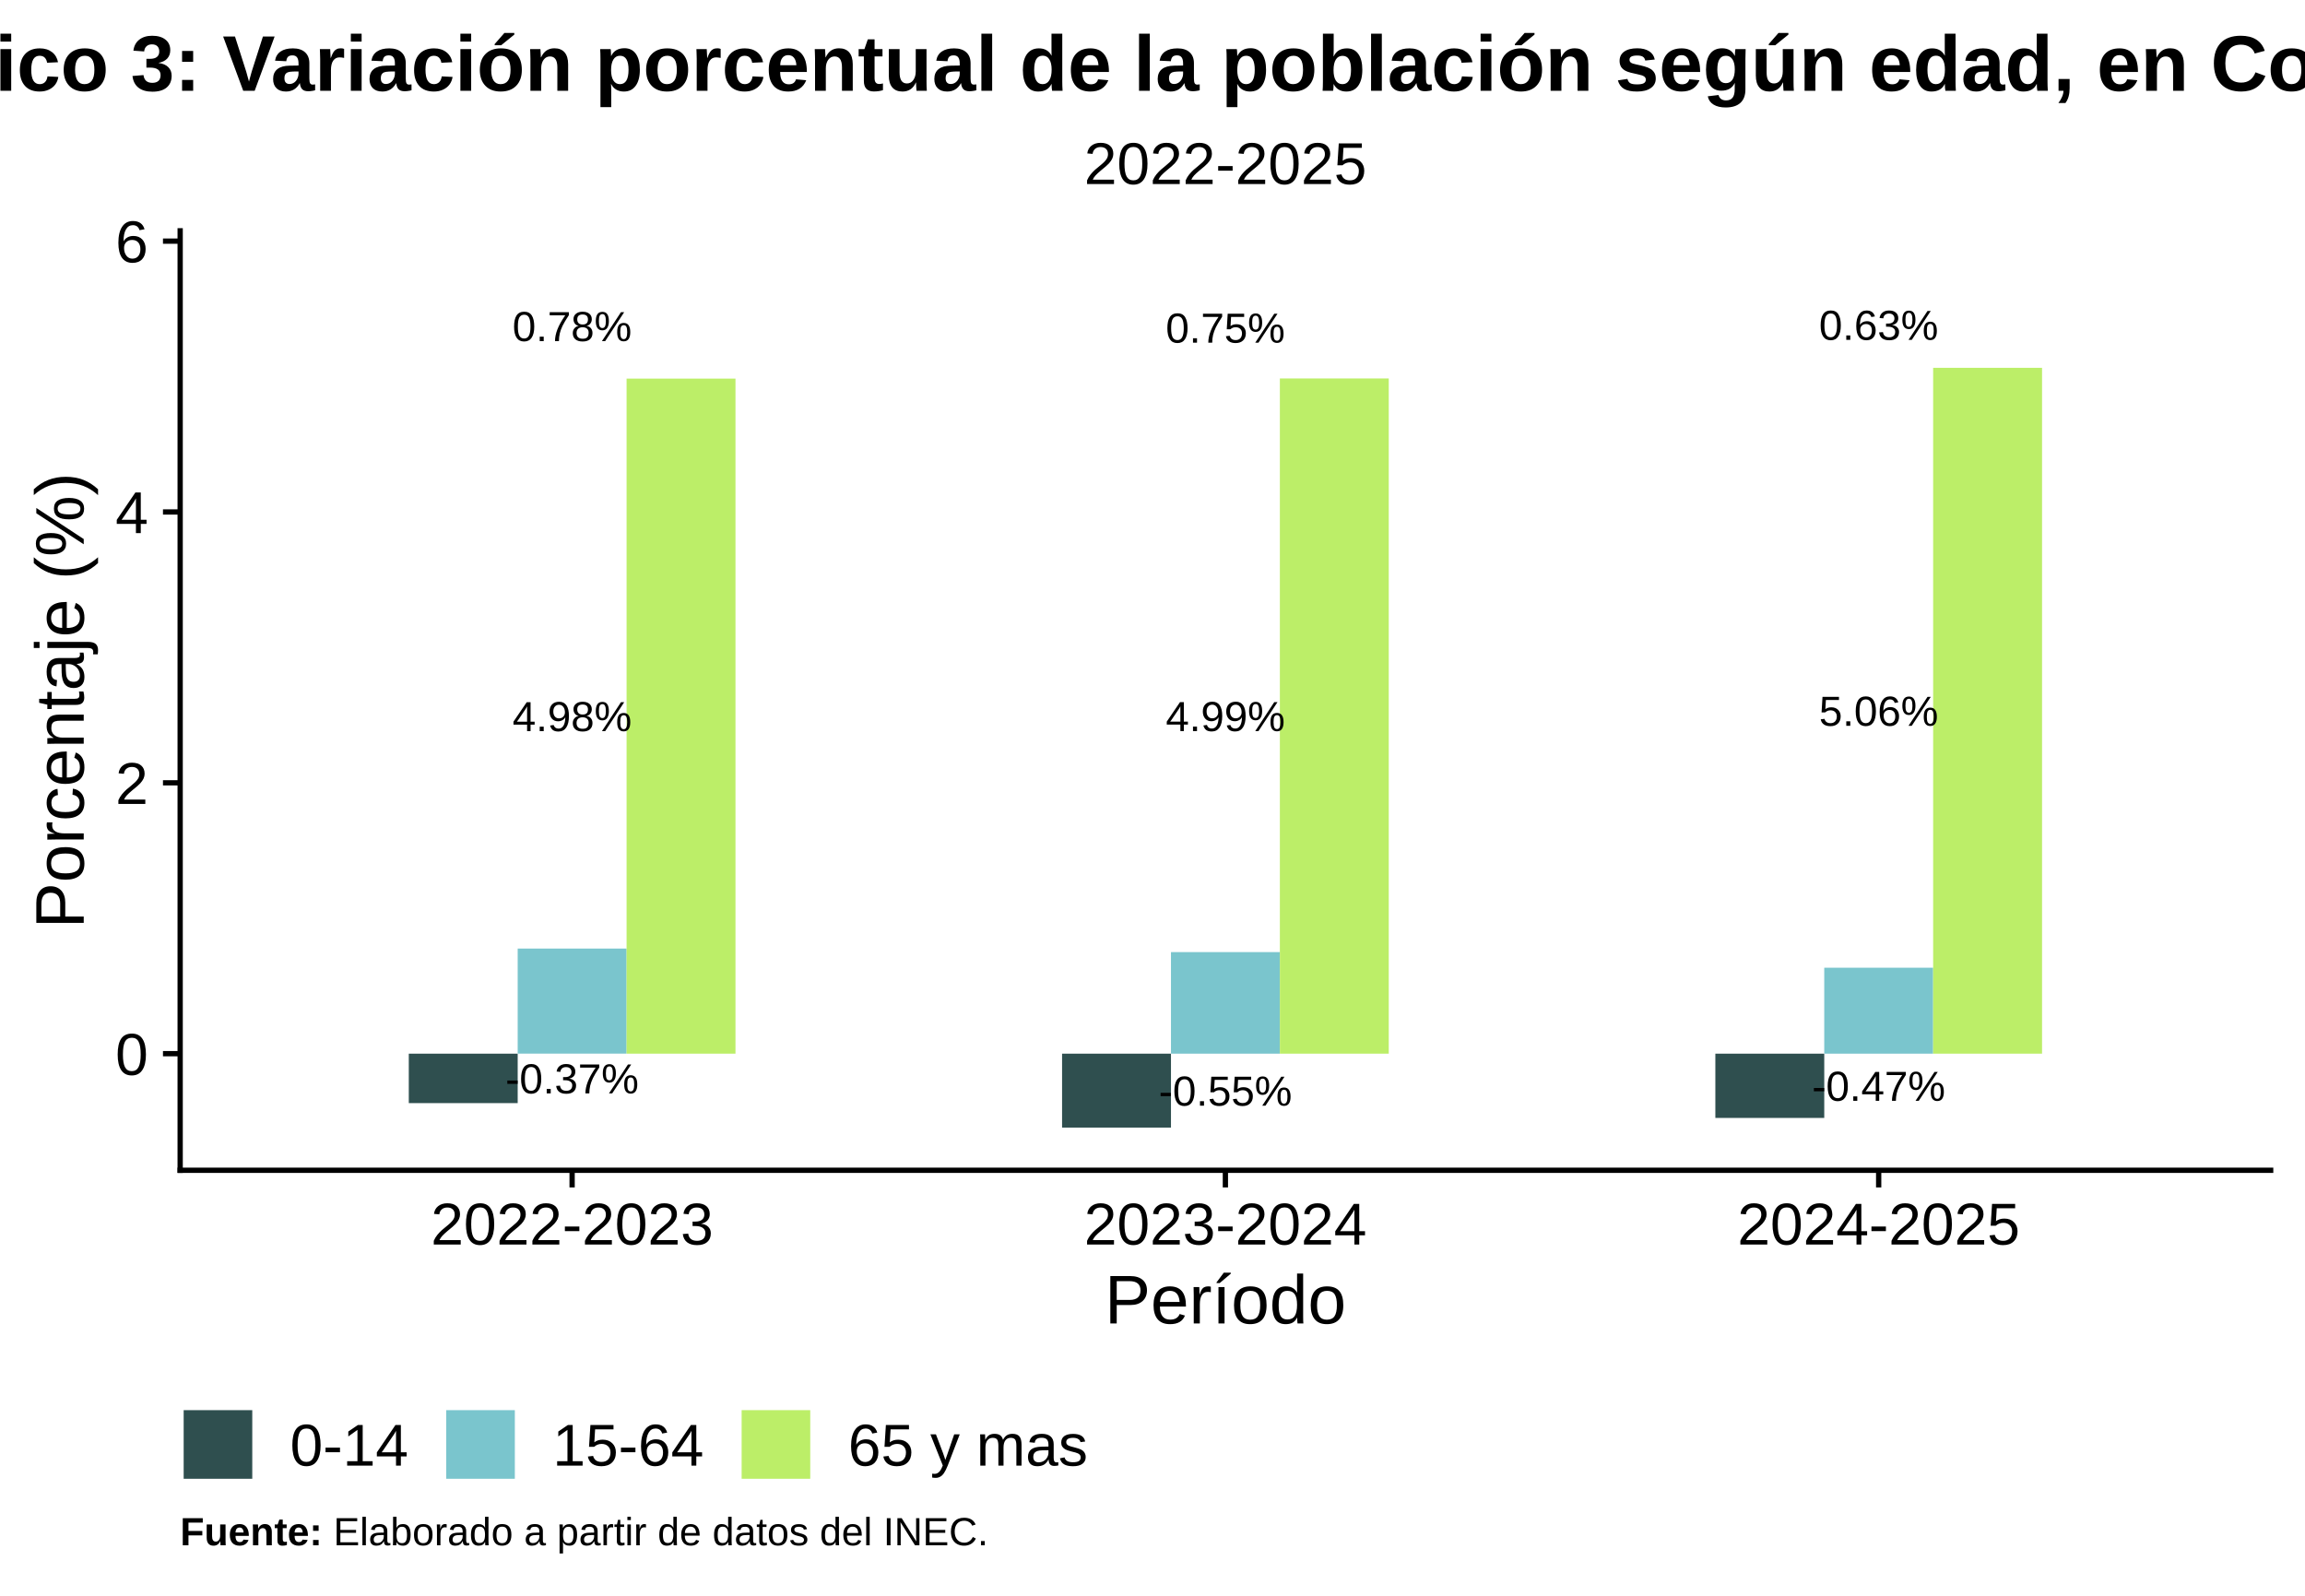
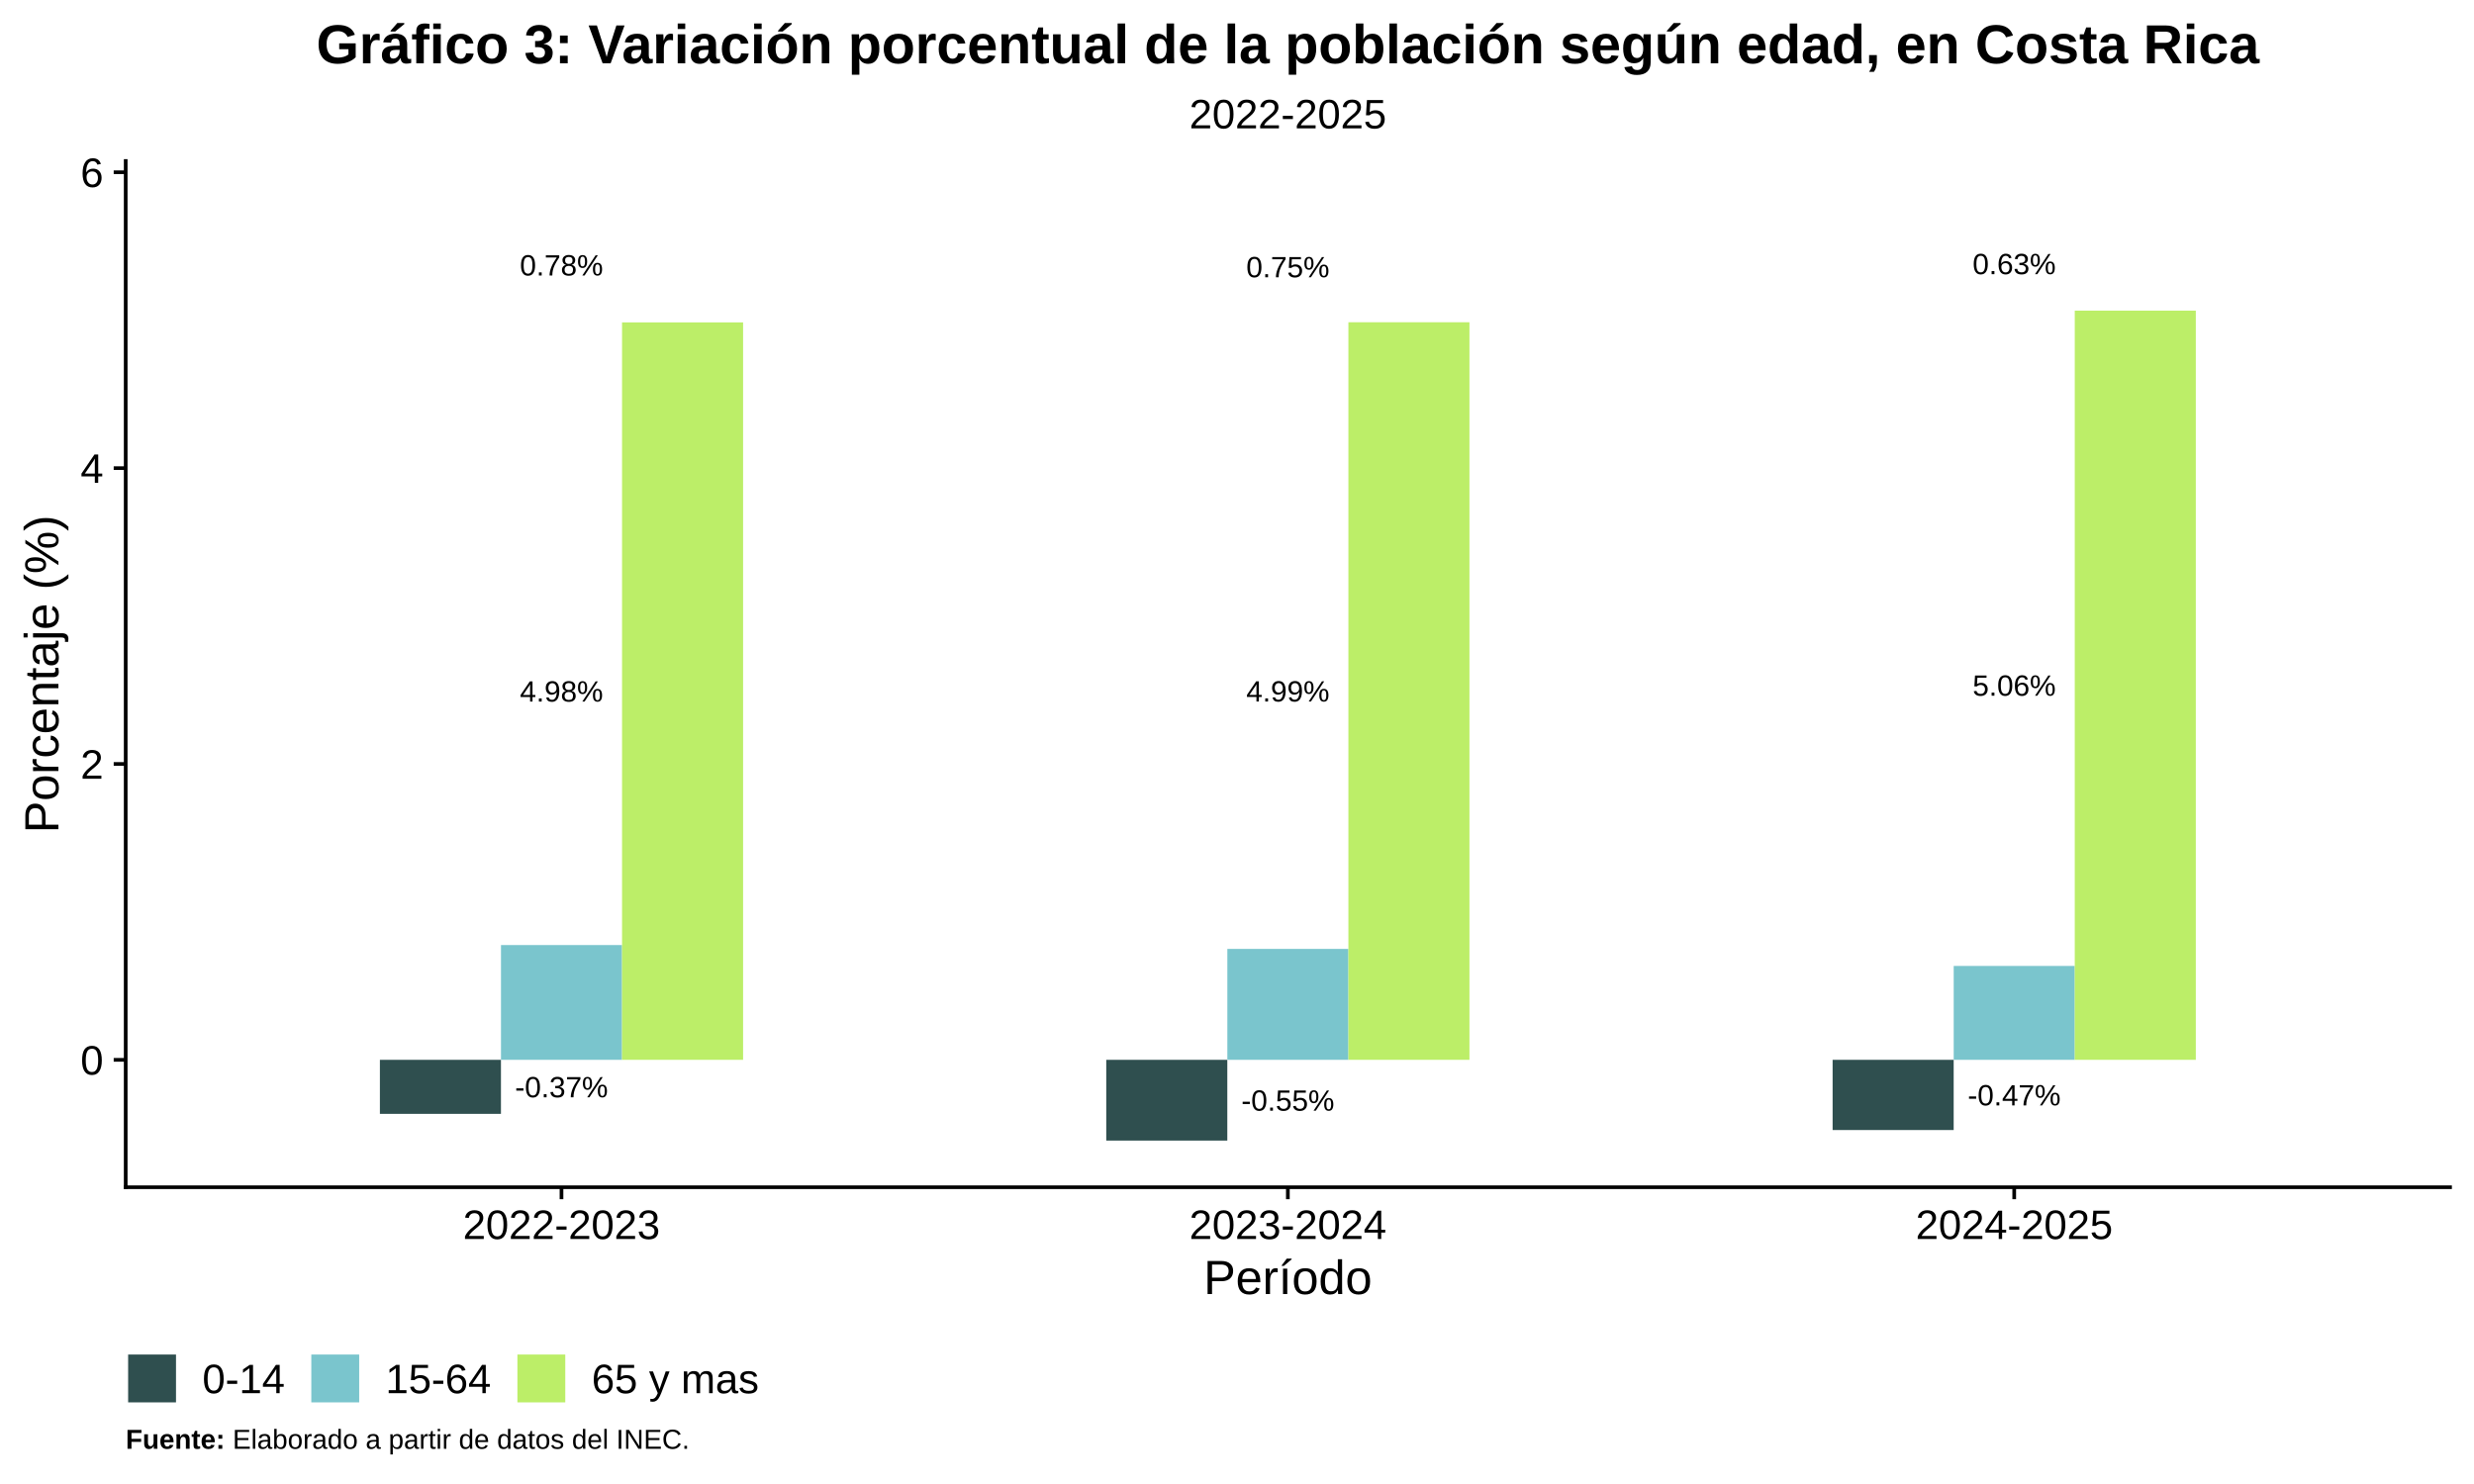
- <svg xmlns="http://www.w3.org/2000/svg" class="svglite" width="468.00pt" height="324.00pt" viewBox="0 0 468.00 324.00">
+ <svg xmlns="http://www.w3.org/2000/svg" class="svglite" width="720.00pt" height="432.00pt" viewBox="0 0 720.00 432.00">
  <defs>
    <style type="text/css">
    .svglite line, .svglite polyline, .svglite polygon, .svglite path, .svglite rect, .svglite circle {
      fill: none;
      stroke: #000000;
      stroke-linecap: round;
      stroke-linejoin: round;
      stroke-miterlimit: 10.00;
    }
    .svglite text {
      white-space: pre;
    }
  </style>
  </defs>
  <rect width="100%" height="100%" style="stroke: none; fill: none;" />
  <defs>
-     <clipPath id="cpMC4wMHw0NjguMDB8MC4wMHwzMjQuMDA=">
-       <rect x="0.00" y="0.00" width="468.00" height="324.00" />
+     <clipPath id="cpMC4wMHw3MjAuMDB8MC4wMHw0MzIuMDA=">
+       <rect x="0.00" y="0.00" width="720.00" height="432.00" />
    </clipPath>
  </defs>
-   <g clip-path="url(#cpMC4wMHw0NjguMDB8MC4wMHwzMjQuMDA=)">
+   <g clip-path="url(#cpMC4wMHw3MjAuMDB8MC4wMHw0MzIuMDA=)">
</g>
  <defs>
-     <clipPath id="cpMzYuNTh8NDYxLjAzfDQ2Ljg2fDIzNy42MQ==">
-       <rect x="36.58" y="46.86" width="424.45" height="190.74" />
+     <clipPath id="cpMzYuNTh8NzEzLjAzfDQ2Ljg2fDM0NS42MQ==">
+       <rect x="36.58" y="46.86" width="676.45" height="298.74" />
    </clipPath>
  </defs>
-   <g clip-path="url(#cpMzYuNTh8NDYxLjAzfDQ2Ljg2fDIzNy42MQ==)">
-     <rect x="83.00" y="213.93" width="22.11" height="10.04" style="stroke-width: 1.07; stroke: none; stroke-linecap: butt; stroke-linejoin: miter; fill: #2F4F4F;" />
-     <rect x="105.11" y="192.59" width="22.11" height="21.33" style="stroke-width: 1.07; stroke: none; stroke-linecap: butt; stroke-linejoin: miter; fill: #7AC5CD;" />
-     <rect x="127.22" y="76.87" width="22.11" height="137.06" style="stroke-width: 1.07; stroke: none; stroke-linecap: butt; stroke-linejoin: miter; fill: #BCEE68;" />
-     <rect x="215.64" y="213.93" width="22.11" height="15.01" style="stroke-width: 1.07; stroke: none; stroke-linecap: butt; stroke-linejoin: miter; fill: #2F4F4F;" />
-     <rect x="237.75" y="193.31" width="22.11" height="20.62" style="stroke-width: 1.07; stroke: none; stroke-linecap: butt; stroke-linejoin: miter; fill: #7AC5CD;" />
-     <rect x="259.86" y="76.84" width="22.11" height="137.09" style="stroke-width: 1.07; stroke: none; stroke-linecap: butt; stroke-linejoin: miter; fill: #BCEE68;" />
-     <rect x="348.28" y="213.93" width="22.11" height="13.05" style="stroke-width: 1.07; stroke: none; stroke-linecap: butt; stroke-linejoin: miter; fill: #2F4F4F;" />
-     <rect x="370.39" y="196.48" width="22.11" height="17.45" style="stroke-width: 1.07; stroke: none; stroke-linecap: butt; stroke-linejoin: miter; fill: #7AC5CD;" />
-     <rect x="392.50" y="74.68" width="22.11" height="139.25" style="stroke-width: 1.07; stroke: none; stroke-linecap: butt; stroke-linejoin: miter; fill: #BCEE68;" />
-     <text x="116.16" y="222.00" text-anchor="middle" style="font-size: 8.54px; font-family: &quot;Arial&quot;;" textLength="27.04px" lengthAdjust="spacingAndGlyphs">-0.37%</text>
-     <text x="116.16" y="69.26" text-anchor="middle" style="font-size: 8.54px; font-family: &quot;Arial&quot;;" textLength="24.19px" lengthAdjust="spacingAndGlyphs">0.78%</text>
-     <text x="116.16" y="148.45" text-anchor="middle" style="font-size: 8.54px; font-family: &quot;Arial&quot;;" textLength="24.19px" lengthAdjust="spacingAndGlyphs">4.98%</text>
-     <text x="248.80" y="224.49" text-anchor="middle" style="font-size: 8.54px; font-family: &quot;Arial&quot;;" textLength="27.04px" lengthAdjust="spacingAndGlyphs">-0.55%</text>
-     <text x="248.80" y="69.58" text-anchor="middle" style="font-size: 8.54px; font-family: &quot;Arial&quot;;" textLength="24.19px" lengthAdjust="spacingAndGlyphs">0.75%</text>
-     <text x="248.80" y="148.44" text-anchor="middle" style="font-size: 8.54px; font-family: &quot;Arial&quot;;" textLength="24.19px" lengthAdjust="spacingAndGlyphs">4.99%</text>
-     <text x="381.44" y="223.51" text-anchor="middle" style="font-size: 8.54px; font-family: &quot;Arial&quot;;" textLength="27.04px" lengthAdjust="spacingAndGlyphs">-0.47%</text>
-     <text x="381.44" y="69.01" text-anchor="middle" style="font-size: 8.54px; font-family: &quot;Arial&quot;;" textLength="24.19px" lengthAdjust="spacingAndGlyphs">0.63%</text>
-     <text x="381.44" y="147.36" text-anchor="middle" style="font-size: 8.54px; font-family: &quot;Arial&quot;;" textLength="24.19px" lengthAdjust="spacingAndGlyphs">5.06%</text>
+   <g clip-path="url(#cpMzYuNTh8NzEzLjAzfDQ2Ljg2fDM0NS42MQ==)">
+     <rect x="110.56" y="308.52" width="35.23" height="15.73" style="stroke-width: 1.07; stroke: none; stroke-linecap: butt; stroke-linejoin: miter; fill: #2F4F4F;" />
+     <rect x="145.80" y="275.11" width="35.23" height="33.41" style="stroke-width: 1.07; stroke: none; stroke-linecap: butt; stroke-linejoin: miter; fill: #7AC5CD;" />
+     <rect x="181.03" y="93.85" width="35.23" height="214.67" style="stroke-width: 1.07; stroke: none; stroke-linecap: butt; stroke-linejoin: miter; fill: #BCEE68;" />
+     <rect x="321.95" y="308.52" width="35.23" height="23.51" style="stroke-width: 1.07; stroke: none; stroke-linecap: butt; stroke-linejoin: miter; fill: #2F4F4F;" />
+     <rect x="357.19" y="276.23" width="35.23" height="32.29" style="stroke-width: 1.07; stroke: none; stroke-linecap: butt; stroke-linejoin: miter; fill: #7AC5CD;" />
+     <rect x="392.42" y="93.81" width="35.23" height="214.71" style="stroke-width: 1.07; stroke: none; stroke-linecap: butt; stroke-linejoin: miter; fill: #BCEE68;" />
+     <rect x="533.34" y="308.52" width="35.23" height="20.44" style="stroke-width: 1.07; stroke: none; stroke-linecap: butt; stroke-linejoin: miter; fill: #2F4F4F;" />
+     <rect x="568.58" y="281.19" width="35.23" height="27.33" style="stroke-width: 1.07; stroke: none; stroke-linecap: butt; stroke-linejoin: miter; fill: #7AC5CD;" />
+     <rect x="603.81" y="90.43" width="35.23" height="218.09" style="stroke-width: 1.07; stroke: none; stroke-linecap: butt; stroke-linejoin: miter; fill: #BCEE68;" />
+     <text x="163.41" y="319.44" text-anchor="middle" style="font-size: 8.54px; font-family: &quot;Arial&quot;;" textLength="27.04px" lengthAdjust="spacingAndGlyphs">-0.37%</text>
+     <text x="163.41" y="80.20" text-anchor="middle" style="font-size: 8.54px; font-family: &quot;Arial&quot;;" textLength="24.19px" lengthAdjust="spacingAndGlyphs">0.78%</text>
+     <text x="163.41" y="204.24" text-anchor="middle" style="font-size: 8.54px; font-family: &quot;Arial&quot;;" textLength="24.19px" lengthAdjust="spacingAndGlyphs">4.98%</text>
+     <text x="374.80" y="323.33" text-anchor="middle" style="font-size: 8.54px; font-family: &quot;Arial&quot;;" textLength="27.04px" lengthAdjust="spacingAndGlyphs">-0.55%</text>
+     <text x="374.80" y="80.72" text-anchor="middle" style="font-size: 8.54px; font-family: &quot;Arial&quot;;" textLength="24.19px" lengthAdjust="spacingAndGlyphs">0.75%</text>
+     <text x="374.80" y="204.22" text-anchor="middle" style="font-size: 8.54px; font-family: &quot;Arial&quot;;" textLength="24.19px" lengthAdjust="spacingAndGlyphs">4.99%</text>
+     <text x="586.19" y="321.79" text-anchor="middle" style="font-size: 8.54px; font-family: &quot;Arial&quot;;" textLength="27.04px" lengthAdjust="spacingAndGlyphs">-0.47%</text>
+     <text x="586.19" y="79.82" text-anchor="middle" style="font-size: 8.54px; font-family: &quot;Arial&quot;;" textLength="24.19px" lengthAdjust="spacingAndGlyphs">0.63%</text>
+     <text x="586.19" y="202.53" text-anchor="middle" style="font-size: 8.54px; font-family: &quot;Arial&quot;;" textLength="24.19px" lengthAdjust="spacingAndGlyphs">5.06%</text>
  </g>
-   <g clip-path="url(#cpMC4wMHw0NjguMDB8MC4wMHwzMjQuMDA=)">
-     <polyline points="36.58,237.61 36.58,46.86 " style="stroke-width: 1.07; stroke-linecap: square;" />
-     <text x="30.10" y="218.23" text-anchor="end" style="font-size: 12.00px; font-family: &quot;Arial&quot;;" textLength="6.67px" lengthAdjust="spacingAndGlyphs">0</text>
-     <text x="30.10" y="163.23" text-anchor="end" style="font-size: 12.00px; font-family: &quot;Arial&quot;;" textLength="6.67px" lengthAdjust="spacingAndGlyphs">2</text>
-     <text x="30.10" y="108.24" text-anchor="end" style="font-size: 12.00px; font-family: &quot;Arial&quot;;" textLength="6.67px" lengthAdjust="spacingAndGlyphs">4</text>
-     <text x="30.10" y="53.25" text-anchor="end" style="font-size: 12.00px; font-family: &quot;Arial&quot;;" textLength="6.67px" lengthAdjust="spacingAndGlyphs">6</text>
-     <polyline points="33.09,213.93 36.58,213.93 " style="stroke-width: 1.07; stroke-linecap: butt;" />
-     <polyline points="33.09,158.94 36.58,158.94 " style="stroke-width: 1.07; stroke-linecap: butt;" />
-     <polyline points="33.09,103.95 36.58,103.95 " style="stroke-width: 1.07; stroke-linecap: butt;" />
-     <polyline points="33.09,48.96 36.58,48.96 " style="stroke-width: 1.07; stroke-linecap: butt;" />
-     <polyline points="36.58,237.61 461.03,237.61 " style="stroke-width: 1.07; stroke-linecap: square;" />
-     <polyline points="116.16,241.09 116.16,237.61 " style="stroke-width: 1.07; stroke-linecap: butt;" />
-     <polyline points="248.80,241.09 248.80,237.61 " style="stroke-width: 1.07; stroke-linecap: butt;" />
-     <polyline points="381.44,241.09 381.44,237.61 " style="stroke-width: 1.07; stroke-linecap: butt;" />
-     <text x="116.16" y="252.68" text-anchor="middle" style="font-size: 12.00px; font-family: &quot;Arial&quot;;" textLength="57.39px" lengthAdjust="spacingAndGlyphs">2022-2023</text>
-     <text x="248.80" y="252.68" text-anchor="middle" style="font-size: 12.00px; font-family: &quot;Arial&quot;;" textLength="57.39px" lengthAdjust="spacingAndGlyphs">2023-2024</text>
-     <text x="381.44" y="252.68" text-anchor="middle" style="font-size: 12.00px; font-family: &quot;Arial&quot;;" textLength="57.39px" lengthAdjust="spacingAndGlyphs">2024-2025</text>
-     <text x="248.80" y="268.71" text-anchor="middle" style="font-size: 14.00px; font-family: &quot;Arial&quot;;" textLength="49.02px" lengthAdjust="spacingAndGlyphs">Período</text>
-     <text transform="translate(17.00,142.24) rotate(-90)" text-anchor="middle" style="font-size: 14.00px; font-family: &quot;Arial&quot;;" textLength="92.56px" lengthAdjust="spacingAndGlyphs">Porcentaje (%)</text>
-     <rect x="37.29" y="286.31" width="13.93" height="13.93" style="stroke-width: 1.07; stroke: none; stroke-linecap: butt; stroke-linejoin: miter; fill: #2F4F4F;" />
-     <rect x="90.60" y="286.31" width="13.93" height="13.93" style="stroke-width: 1.07; stroke: none; stroke-linecap: butt; stroke-linejoin: miter; fill: #7AC5CD;" />
-     <rect x="150.58" y="286.31" width="13.93" height="13.93" style="stroke-width: 1.07; stroke: none; stroke-linecap: butt; stroke-linejoin: miter; fill: #BCEE68;" />
-     <text x="58.89" y="297.57" style="font-size: 12.00px; font-family: &quot;Arial&quot;;" textLength="24.02px" lengthAdjust="spacingAndGlyphs">0-14</text>
-     <text x="112.20" y="297.57" style="font-size: 12.00px; font-family: &quot;Arial&quot;;" textLength="30.69px" lengthAdjust="spacingAndGlyphs">15-64</text>
-     <text x="172.19" y="297.57" style="font-size: 12.00px; font-family: &quot;Arial&quot;;" textLength="48.70px" lengthAdjust="spacingAndGlyphs">65 y mas</text>
-     <text x="248.80" y="37.37" text-anchor="middle" style="font-size: 12.00px; font-family: &quot;Arial&quot;;" textLength="57.39px" lengthAdjust="spacingAndGlyphs">2022-2025</text>
-     <text x="248.80" y="18.43" text-anchor="middle" style="font-size: 16.00px; font-weight: bold; font-family: &quot;Arial&quot;;" textLength="565.37px" lengthAdjust="spacingAndGlyphs">Gráfico 3: Variación porcentual de la población según edad, en Costa Rica</text>
-     <text x="36.58" y="313.75" style="font-size: 8.00px; font-weight: bold; font-family: &quot;Arial&quot;;" textLength="31.12px" lengthAdjust="spacingAndGlyphs">Fuente: </text>
-     <text x="67.70" y="313.75" style="font-size: 8.00px; font-family: &quot;Arial&quot;;" textLength="132.99px" lengthAdjust="spacingAndGlyphs">Elaborado a partir de datos del INEC.</text>
+   <g clip-path="url(#cpMC4wMHw3MjAuMDB8MC4wMHw0MzIuMDA=)">
+     <polyline points="36.58,345.61 36.58,46.86 " style="stroke-width: 1.07; stroke-linecap: square;" />
+     <text x="30.10" y="312.82" text-anchor="end" style="font-size: 12.00px; font-family: &quot;Arial&quot;;" textLength="6.67px" lengthAdjust="spacingAndGlyphs">0</text>
+     <text x="30.10" y="226.69" text-anchor="end" style="font-size: 12.00px; font-family: &quot;Arial&quot;;" textLength="6.67px" lengthAdjust="spacingAndGlyphs">2</text>
+     <text x="30.10" y="140.56" text-anchor="end" style="font-size: 12.00px; font-family: &quot;Arial&quot;;" textLength="6.67px" lengthAdjust="spacingAndGlyphs">4</text>
+     <text x="30.10" y="54.44" text-anchor="end" style="font-size: 12.00px; font-family: &quot;Arial&quot;;" textLength="6.67px" lengthAdjust="spacingAndGlyphs">6</text>
+     <polyline points="33.09,308.52 36.58,308.52 " style="stroke-width: 1.07; stroke-linecap: butt;" />
+     <polyline points="33.09,222.39 36.58,222.39 " style="stroke-width: 1.07; stroke-linecap: butt;" />
+     <polyline points="33.09,136.27 36.58,136.27 " style="stroke-width: 1.07; stroke-linecap: butt;" />
+     <polyline points="33.09,50.14 36.58,50.14 " style="stroke-width: 1.07; stroke-linecap: butt;" />
+     <polyline points="36.58,345.61 713.03,345.61 " style="stroke-width: 1.07; stroke-linecap: square;" />
+     <polyline points="163.41,349.09 163.41,345.61 " style="stroke-width: 1.07; stroke-linecap: butt;" />
+     <polyline points="374.80,349.09 374.80,345.61 " style="stroke-width: 1.07; stroke-linecap: butt;" />
+     <polyline points="586.19,349.09 586.19,345.61 " style="stroke-width: 1.07; stroke-linecap: butt;" />
+     <text x="163.41" y="360.68" text-anchor="middle" style="font-size: 12.00px; font-family: &quot;Arial&quot;;" textLength="57.39px" lengthAdjust="spacingAndGlyphs">2022-2023</text>
+     <text x="374.80" y="360.68" text-anchor="middle" style="font-size: 12.00px; font-family: &quot;Arial&quot;;" textLength="57.39px" lengthAdjust="spacingAndGlyphs">2023-2024</text>
+     <text x="586.19" y="360.68" text-anchor="middle" style="font-size: 12.00px; font-family: &quot;Arial&quot;;" textLength="57.39px" lengthAdjust="spacingAndGlyphs">2024-2025</text>
+     <text x="374.80" y="376.71" text-anchor="middle" style="font-size: 14.00px; font-family: &quot;Arial&quot;;" textLength="49.02px" lengthAdjust="spacingAndGlyphs">Período</text>
+     <text transform="translate(17.00,196.24) rotate(-90)" text-anchor="middle" style="font-size: 14.00px; font-family: &quot;Arial&quot;;" textLength="92.56px" lengthAdjust="spacingAndGlyphs">Porcentaje (%)</text>
+     <rect x="37.29" y="394.31" width="13.93" height="13.93" style="stroke-width: 1.07; stroke: none; stroke-linecap: butt; stroke-linejoin: miter; fill: #2F4F4F;" />
+     <rect x="90.60" y="394.31" width="13.93" height="13.93" style="stroke-width: 1.07; stroke: none; stroke-linecap: butt; stroke-linejoin: miter; fill: #7AC5CD;" />
+     <rect x="150.58" y="394.31" width="13.93" height="13.93" style="stroke-width: 1.07; stroke: none; stroke-linecap: butt; stroke-linejoin: miter; fill: #BCEE68;" />
+     <text x="58.89" y="405.57" style="font-size: 12.00px; font-family: &quot;Arial&quot;;" textLength="24.02px" lengthAdjust="spacingAndGlyphs">0-14</text>
+     <text x="112.20" y="405.57" style="font-size: 12.00px; font-family: &quot;Arial&quot;;" textLength="30.69px" lengthAdjust="spacingAndGlyphs">15-64</text>
+     <text x="172.19" y="405.57" style="font-size: 12.00px; font-family: &quot;Arial&quot;;" textLength="48.70px" lengthAdjust="spacingAndGlyphs">65 y mas</text>
+     <text x="374.80" y="37.37" text-anchor="middle" style="font-size: 12.00px; font-family: &quot;Arial&quot;;" textLength="57.39px" lengthAdjust="spacingAndGlyphs">2022-2025</text>
+     <text x="374.80" y="18.43" text-anchor="middle" style="font-size: 16.00px; font-weight: bold; font-family: &quot;Arial&quot;;" textLength="565.37px" lengthAdjust="spacingAndGlyphs">Gráfico 3: Variación porcentual de la población según edad, en Costa Rica</text>
+     <text x="36.58" y="421.75" style="font-size: 8.00px; font-weight: bold; font-family: &quot;Arial&quot;;" textLength="31.12px" lengthAdjust="spacingAndGlyphs">Fuente: </text>
+     <text x="67.70" y="421.75" style="font-size: 8.00px; font-family: &quot;Arial&quot;;" textLength="132.99px" lengthAdjust="spacingAndGlyphs">Elaborado a partir de datos del INEC.</text>
  </g>
</svg>
